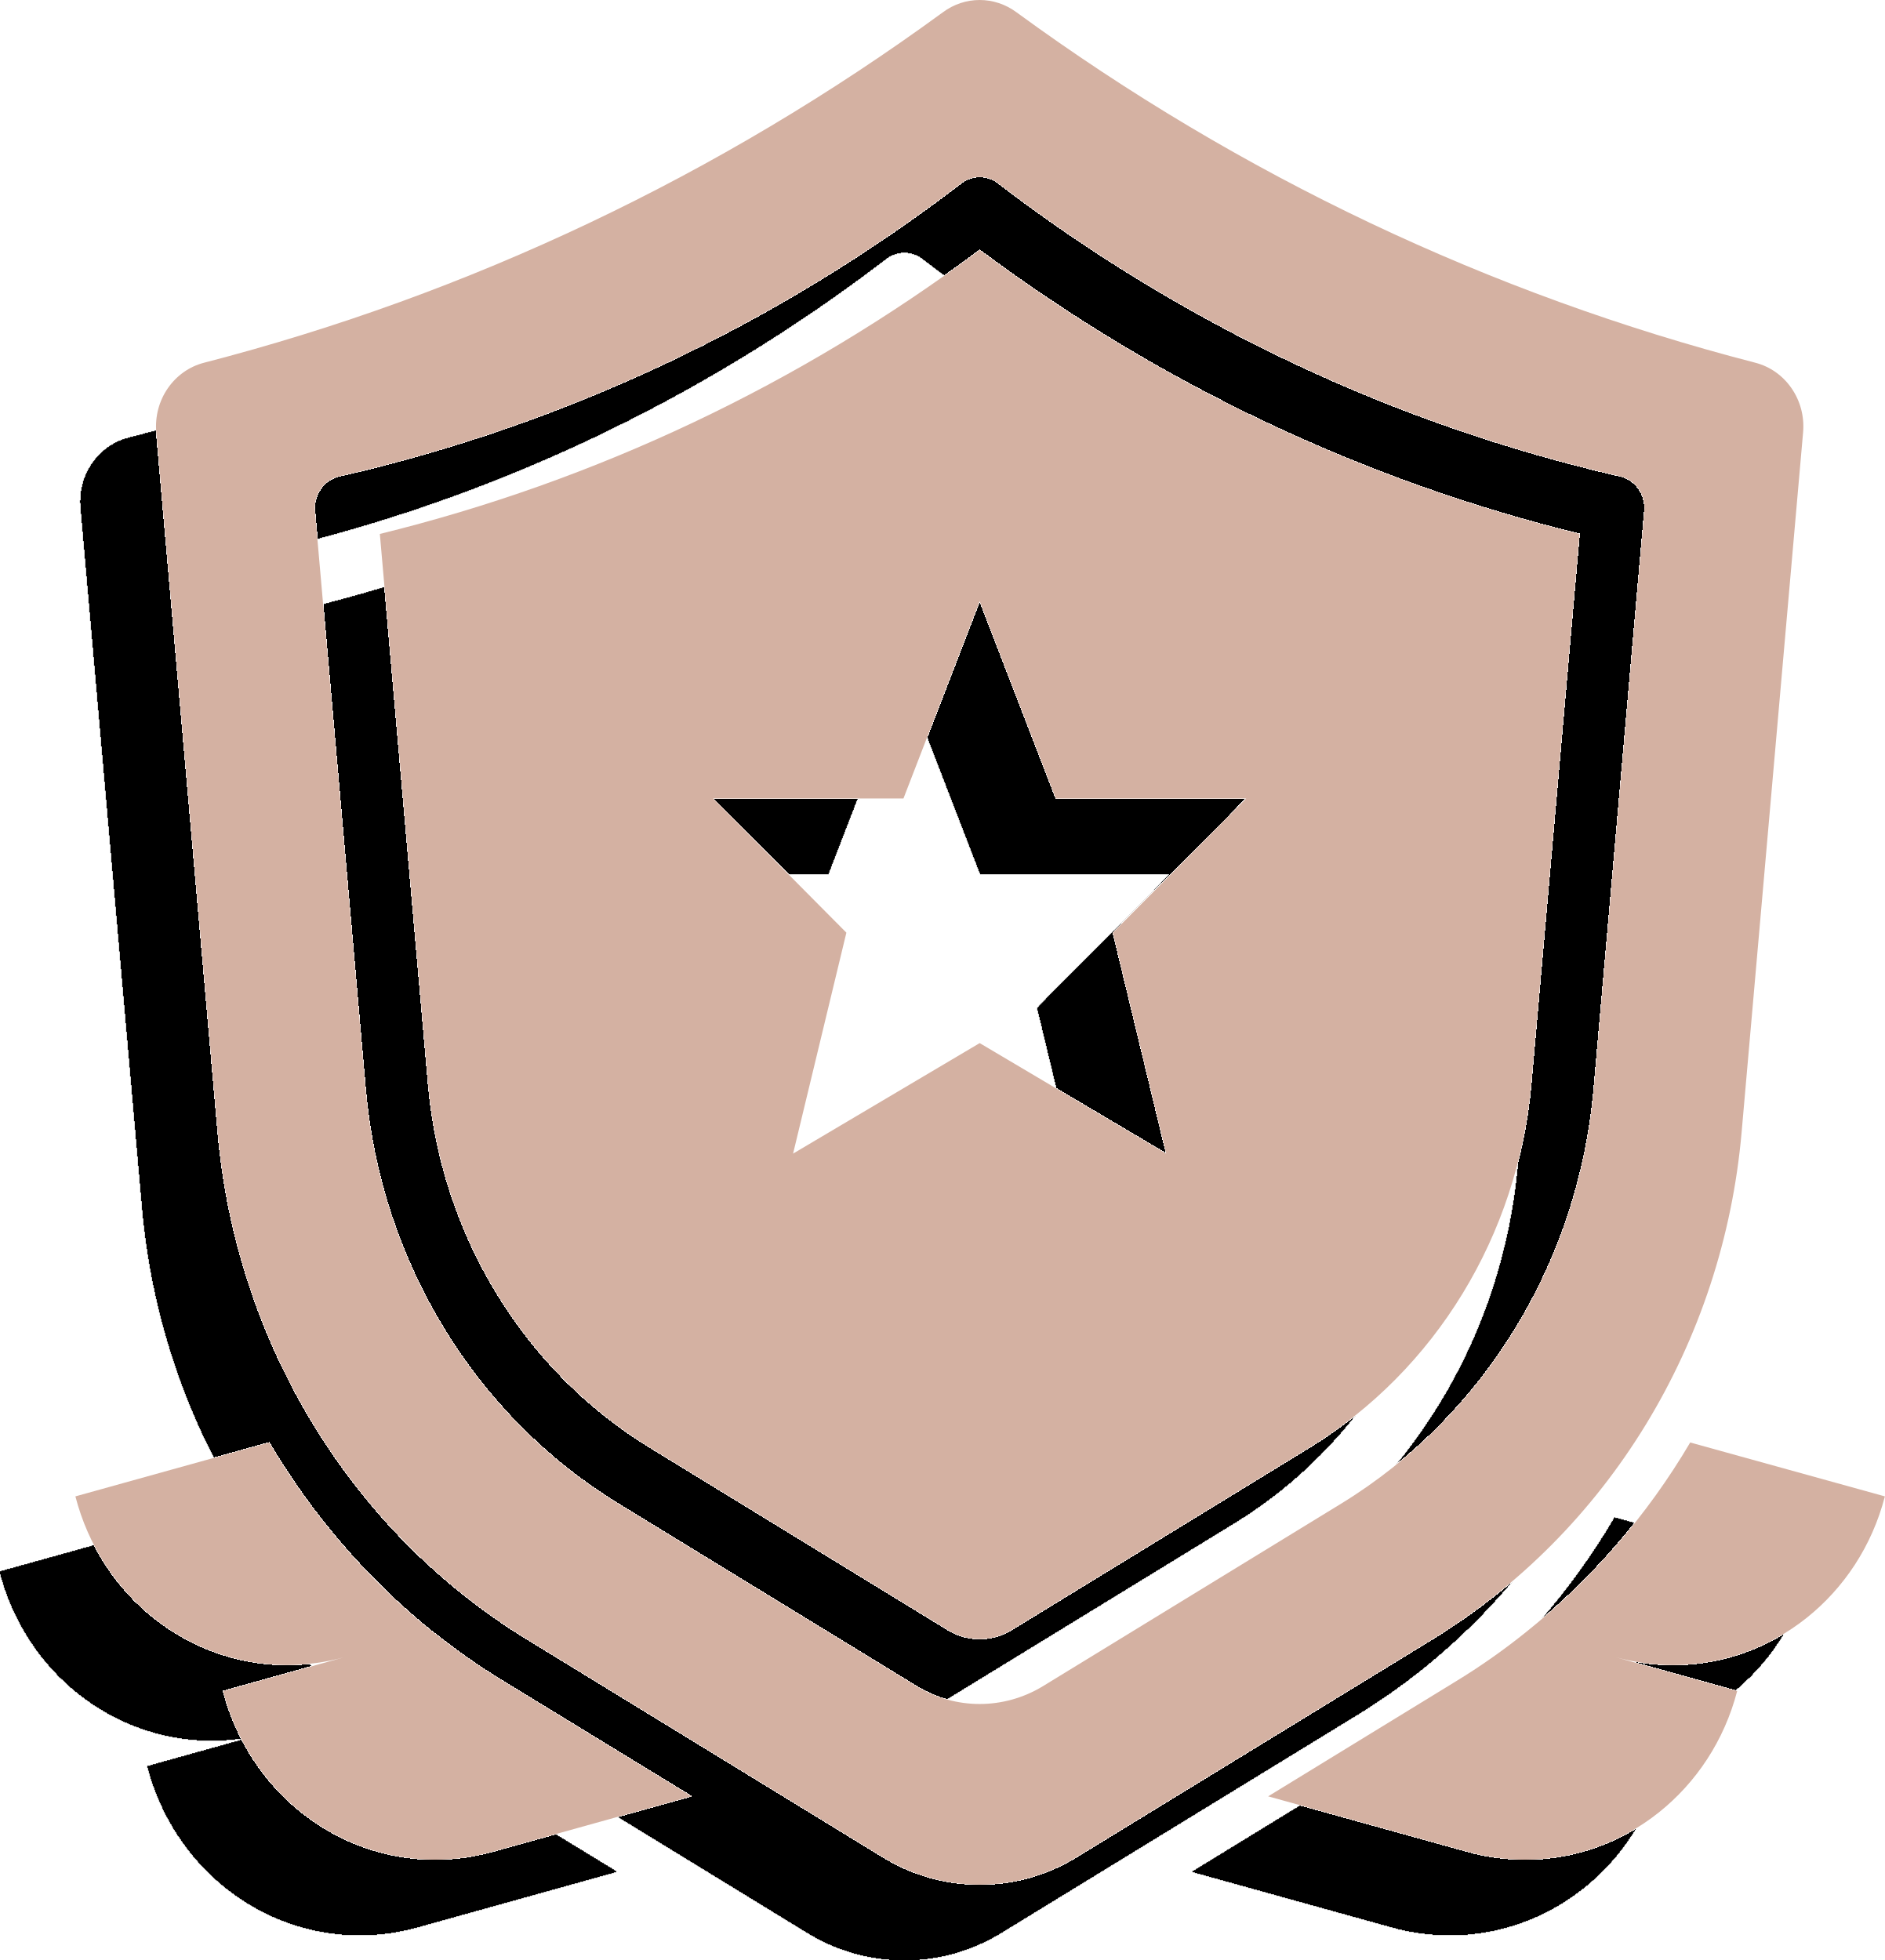
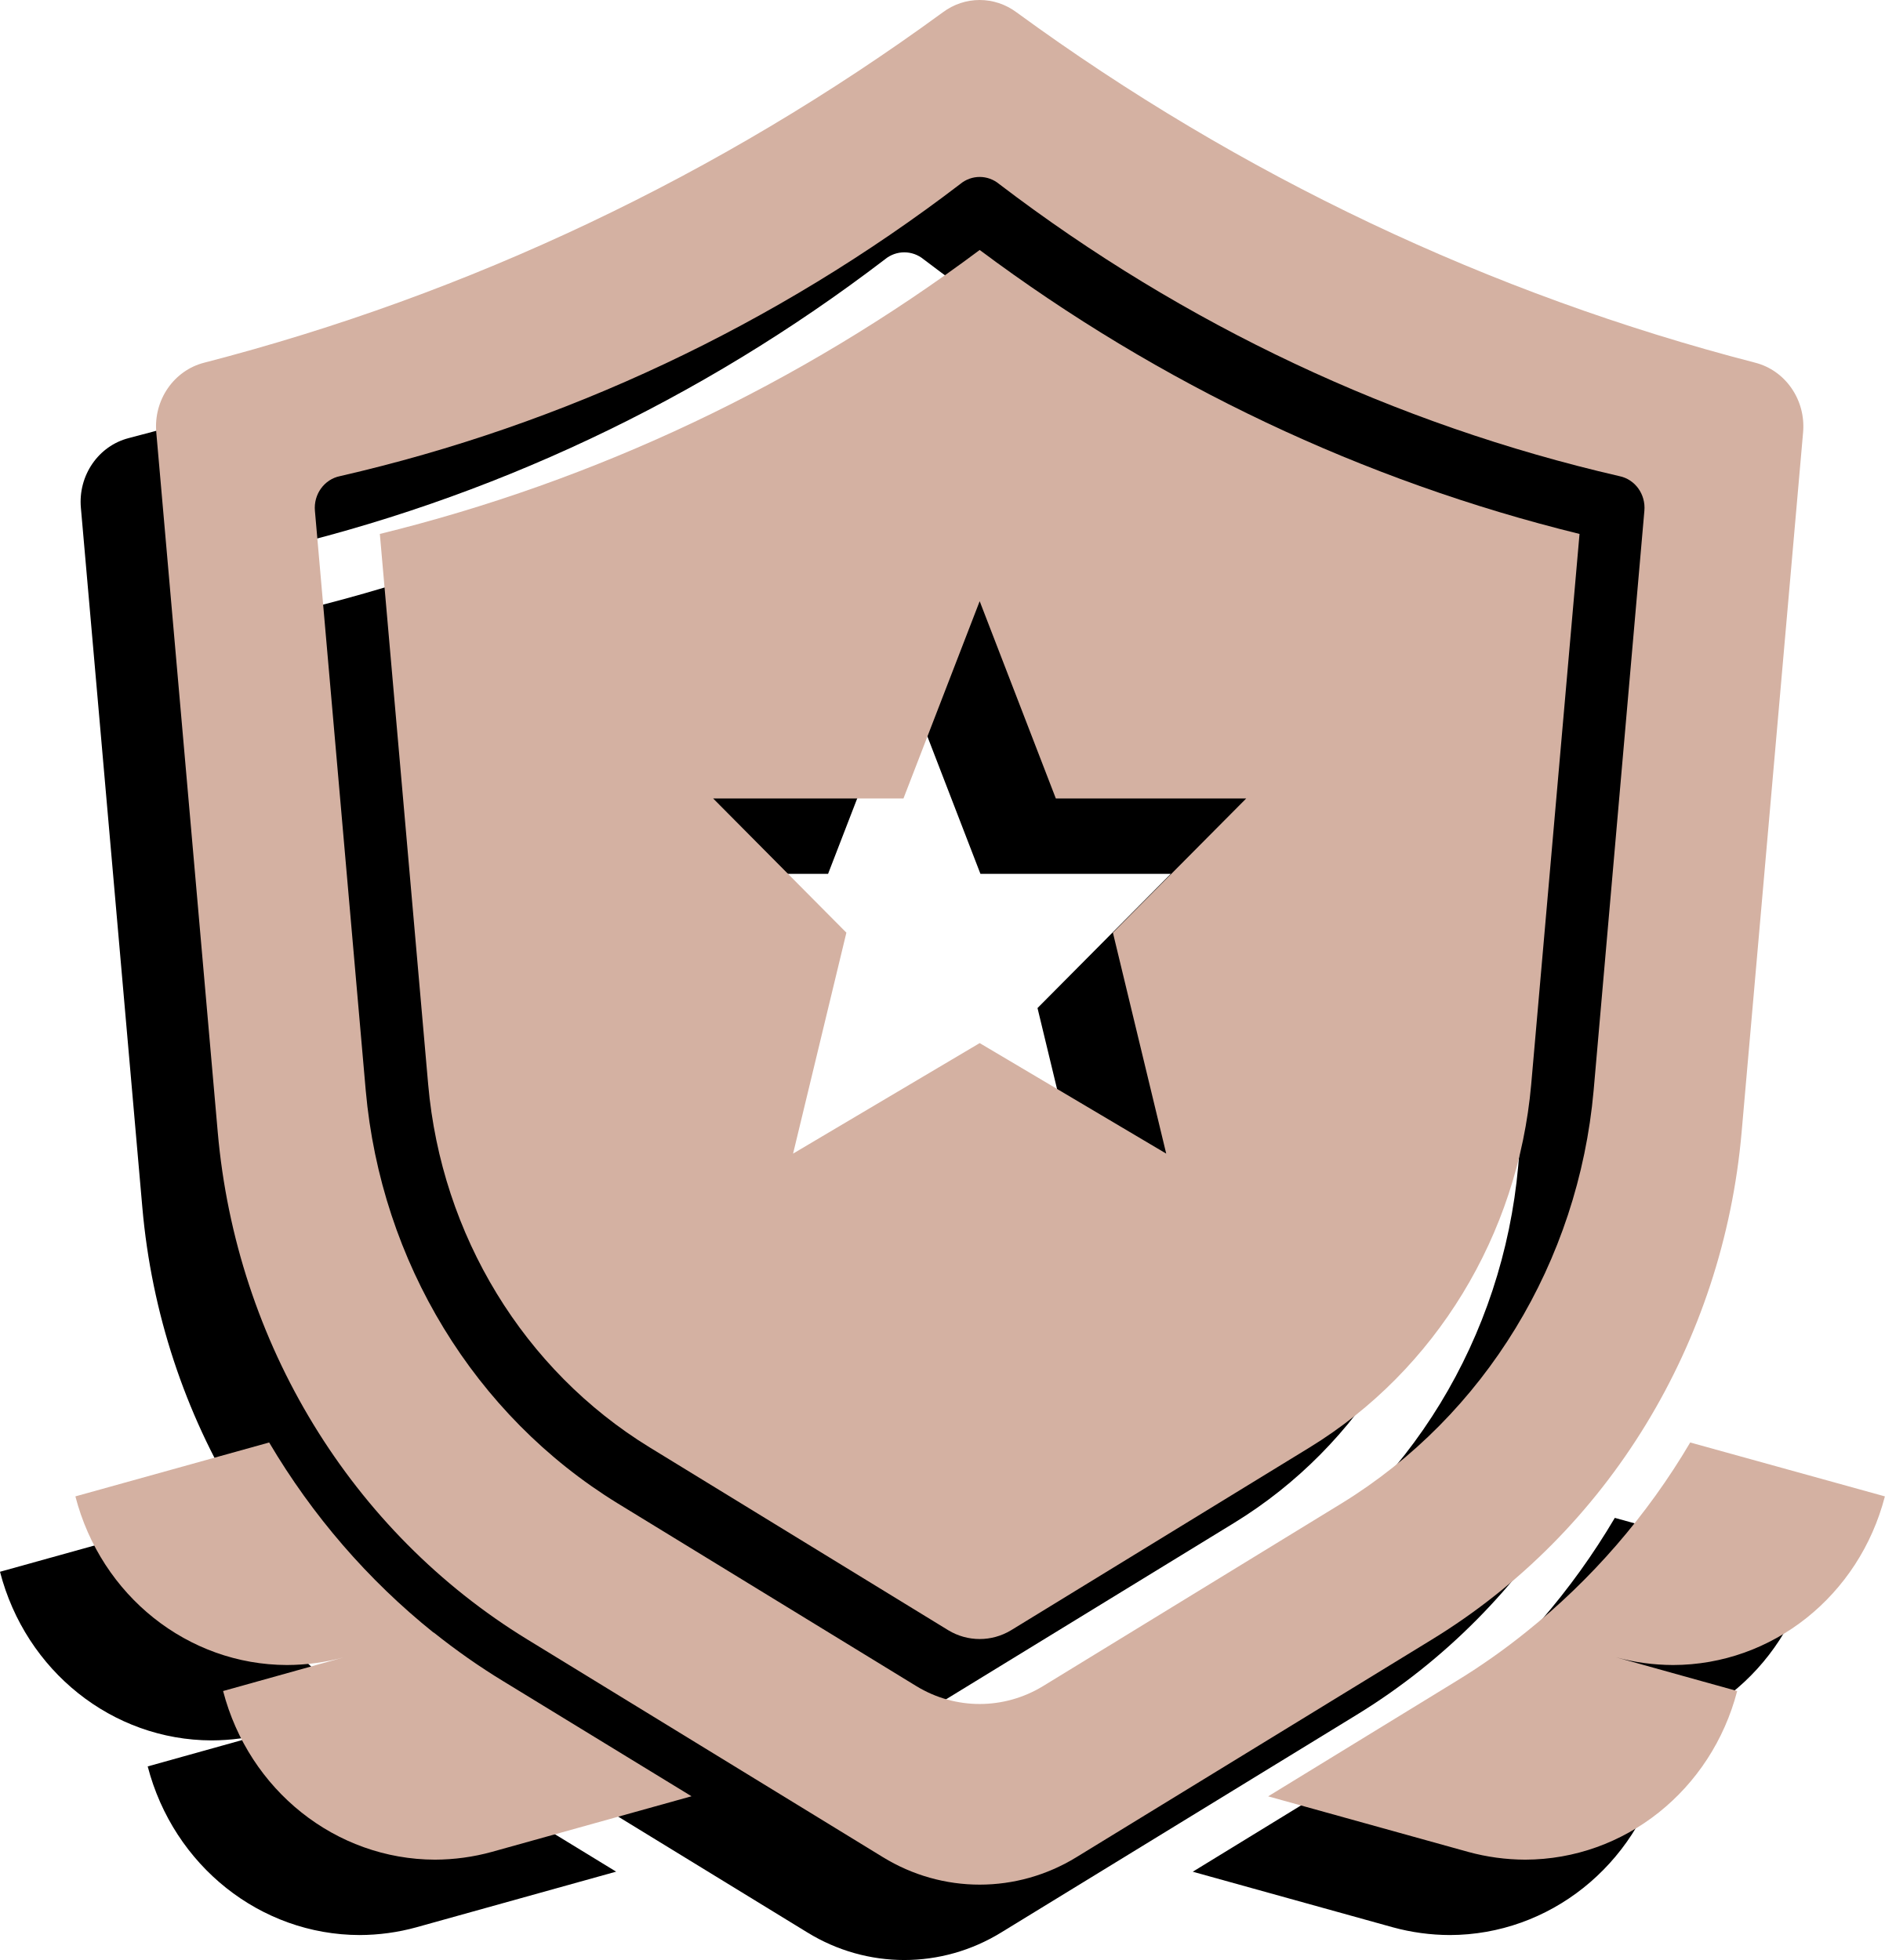
<svg xmlns="http://www.w3.org/2000/svg" width="25" height="26" viewBox="0 0 25 26" fill="none">
-   <g filter="url(#filter0_d_61_9832)">
-     <path d="M25 19.85L22.418 19.135C21.846 20.105 21.106 20.958 20.238 21.652C19.943 21.889 19.633 22.107 19.311 22.303L16.82 23.829L19.473 24.566C19.721 24.634 19.974 24.668 20.23 24.669C21.546 24.666 22.698 23.75 23.041 22.432L21.432 21.984C21.679 22.052 21.933 22.086 22.189 22.087C23.506 22.086 24.659 21.169 25 19.85Z" fill="#D4B1A2" />
-     <path d="M3.807 22.087C4.063 22.086 4.317 22.052 4.564 21.984L2.959 22.432C3.302 23.75 4.454 24.666 5.77 24.669C6.024 24.668 6.277 24.634 6.523 24.566L9.172 23.828L6.677 22.303C6.356 22.108 6.048 21.891 5.753 21.656H5.749C4.881 20.959 4.143 20.105 3.57 19.135L1 19.85C1.341 21.168 2.491 22.084 3.807 22.087Z" fill="#D4B1A2" />
-     <path d="M8.615 19.199L12.578 21.626C12.835 21.781 13.153 21.781 13.41 21.626L17.373 19.199C19.04 18.176 20.132 16.385 20.309 14.385L20.95 7.083C18.085 6.379 15.382 5.1 12.994 3.316C10.606 5.1 7.902 6.379 5.038 7.083L5.679 14.385C5.855 16.385 6.948 18.176 8.615 19.199ZM11.983 10.592L12.994 7.975L14.004 10.592H16.529L14.761 12.372L15.468 15.303L12.994 13.837L10.519 15.303L11.226 12.372L9.459 10.592H11.983Z" fill="#D4B1A2" />
-     <path d="M6.993 21.747L11.709 24.635C12.501 25.122 13.487 25.122 14.279 24.635L18.995 21.747C21.328 20.319 22.855 17.815 23.1 15.018L23.915 5.738C23.954 5.308 23.683 4.914 23.279 4.811C19.766 3.903 16.445 2.328 13.485 0.165C13.191 -0.055 12.796 -0.055 12.503 0.165C9.543 2.328 6.222 3.903 2.709 4.811C2.305 4.914 2.034 5.308 2.073 5.738L2.888 15.018C3.133 17.815 4.66 20.319 6.993 21.747ZM4.51 6.316C7.484 5.634 10.286 4.314 12.736 2.441C12.887 2.316 13.101 2.316 13.252 2.441C15.703 4.311 18.505 5.631 21.478 6.316C21.687 6.358 21.83 6.557 21.81 6.777L21.137 14.466C20.934 16.74 19.692 18.776 17.797 19.941L13.834 22.367C13.315 22.683 12.672 22.683 12.154 22.367L8.19 19.941C6.295 18.776 5.054 16.74 4.851 14.466L4.177 6.777C4.157 6.557 4.301 6.358 4.51 6.316H4.51Z" fill="#D4B1A2" />
+   <g fill="#000000" transform="translate(-1, 1)">
+     <path d="M25 19.85L22.418 19.135C21.846 20.105 21.106 20.958 20.238 21.652C19.943 21.889 19.633 22.107 19.311 22.303L16.82 23.829L19.473 24.566C19.721 24.634 19.974 24.668 20.23 24.669C21.546 24.666 22.698 23.75 23.041 22.432L21.432 21.984C21.679 22.052 21.933 22.086 22.189 22.087C23.506 22.086 24.659 21.169 25 19.85Z" />
+     <path d="M3.807 22.087C4.063 22.086 4.317 22.052 4.564 21.984L2.959 22.432C3.302 23.75 4.454 24.666 5.77 24.669C6.024 24.668 6.277 24.634 6.523 24.566L9.172 23.828L6.677 22.303C6.356 22.108 6.048 21.891 5.753 21.656H5.749C4.881 20.959 4.143 20.105 3.57 19.135L1 19.85C1.341 21.168 2.491 22.084 3.807 22.087Z" />
+     <path d="M8.615 19.199L12.578 21.626C12.835 21.781 13.153 21.781 13.41 21.626L17.373 19.199C19.04 18.176 20.132 16.385 20.309 14.385L20.95 7.083C18.085 6.379 15.382 5.1 12.994 3.316C10.606 5.1 7.902 6.379 5.038 7.083L5.679 14.385C5.855 16.385 6.948 18.176 8.615 19.199ZM11.983 10.592L12.994 7.975L14.004 10.592H16.529L14.761 12.372L15.468 15.303L12.994 13.837L10.519 15.303L11.226 12.372L9.459 10.592H11.983Z" />
+     <path d="M6.993 21.747L11.709 24.635C12.501 25.122 13.487 25.122 14.279 24.635L18.995 21.747C21.328 20.319 22.855 17.815 23.1 15.018L23.915 5.738C23.954 5.308 23.683 4.914 23.279 4.811C19.766 3.903 16.445 2.328 13.485 0.165C13.191 -0.055 12.796 -0.055 12.503 0.165C9.543 2.328 6.222 3.903 2.709 4.811C2.305 4.914 2.034 5.308 2.073 5.738L2.888 15.018C3.133 17.815 4.66 20.319 6.993 21.747ZM4.51 6.316C7.484 5.634 10.286 4.314 12.736 2.441C12.887 2.316 13.101 2.316 13.252 2.441C15.703 4.311 18.505 5.631 21.478 6.316C21.687 6.358 21.83 6.557 21.81 6.777L21.137 14.466C20.934 16.74 19.692 18.776 17.797 19.941L13.834 22.367C13.315 22.683 12.672 22.683 12.154 22.367L8.19 19.941C6.295 18.776 5.054 16.74 4.851 14.466L4.177 6.777C4.157 6.557 4.301 6.358 4.51 6.316H4.51Z" />
  </g>
-   <defs>
-     <filter id="filter0_d_61_9832" x="0" y="0" width="25" height="26" filterUnits="userSpaceOnUse" color-interpolation-filters="sRGB">
-       <feFlood flood-opacity="0" result="BackgroundImageFix" />
-       <feColorMatrix in="SourceAlpha" type="matrix" values="0 0 0 0 0 0 0 0 0 0 0 0 0 0 0 0 0 0 127 0" result="hardAlpha" />
-       <feOffset dx="-1" dy="1" />
-       <feComposite in2="hardAlpha" operator="out" />
-       <feColorMatrix type="matrix" values="0 0 0 0 0 0 0 0 0 0 0 0 0 0 0 0 0 0 1 0" />
-       <feBlend mode="normal" in2="BackgroundImageFix" result="effect1_dropShadow_61_9832" />
-       <feBlend mode="normal" in="SourceGraphic" in2="effect1_dropShadow_61_9832" result="shape" />
-     </filter>
-   </defs>
+   <g fill="#D4B1A2">
+     <path d="M25 19.85L22.418 19.135C21.846 20.105 21.106 20.958 20.238 21.652C19.943 21.889 19.633 22.107 19.311 22.303L16.82 23.829L19.473 24.566C19.721 24.634 19.974 24.668 20.23 24.669C21.546 24.666 22.698 23.75 23.041 22.432L21.432 21.984C21.679 22.052 21.933 22.086 22.189 22.087C23.506 22.086 24.659 21.169 25 19.85Z" />
+     <path d="M3.807 22.087C4.063 22.086 4.317 22.052 4.564 21.984L2.959 22.432C3.302 23.75 4.454 24.666 5.77 24.669C6.024 24.668 6.277 24.634 6.523 24.566L9.172 23.828L6.677 22.303C6.356 22.108 6.048 21.891 5.753 21.656H5.749C4.881 20.959 4.143 20.105 3.57 19.135L1 19.85C1.341 21.168 2.491 22.084 3.807 22.087Z" />
+     <path d="M8.615 19.199L12.578 21.626C12.835 21.781 13.153 21.781 13.41 21.626L17.373 19.199C19.04 18.176 20.132 16.385 20.309 14.385L20.95 7.083C18.085 6.379 15.382 5.1 12.994 3.316C10.606 5.1 7.902 6.379 5.038 7.083L5.679 14.385C5.855 16.385 6.948 18.176 8.615 19.199ZM11.983 10.592L12.994 7.975L14.004 10.592H16.529L14.761 12.372L15.468 15.303L12.994 13.837L10.519 15.303L11.226 12.372L9.459 10.592H11.983Z" />
+     <path d="M6.993 21.747L11.709 24.635C12.501 25.122 13.487 25.122 14.279 24.635L18.995 21.747C21.328 20.319 22.855 17.815 23.1 15.018L23.915 5.738C23.954 5.308 23.683 4.914 23.279 4.811C19.766 3.903 16.445 2.328 13.485 0.165C13.191 -0.055 12.796 -0.055 12.503 0.165C9.543 2.328 6.222 3.903 2.709 4.811C2.305 4.914 2.034 5.308 2.073 5.738L2.888 15.018C3.133 17.815 4.66 20.319 6.993 21.747ZM4.51 6.316C7.484 5.634 10.286 4.314 12.736 2.441C12.887 2.316 13.101 2.316 13.252 2.441C15.703 4.311 18.505 5.631 21.478 6.316C21.687 6.358 21.83 6.557 21.81 6.777L21.137 14.466C20.934 16.74 19.692 18.776 17.797 19.941L13.834 22.367C13.315 22.683 12.672 22.683 12.154 22.367L8.19 19.941C6.295 18.776 5.054 16.74 4.851 14.466L4.177 6.777C4.157 6.557 4.301 6.358 4.51 6.316H4.51Z" />
+   </g>
</svg>
